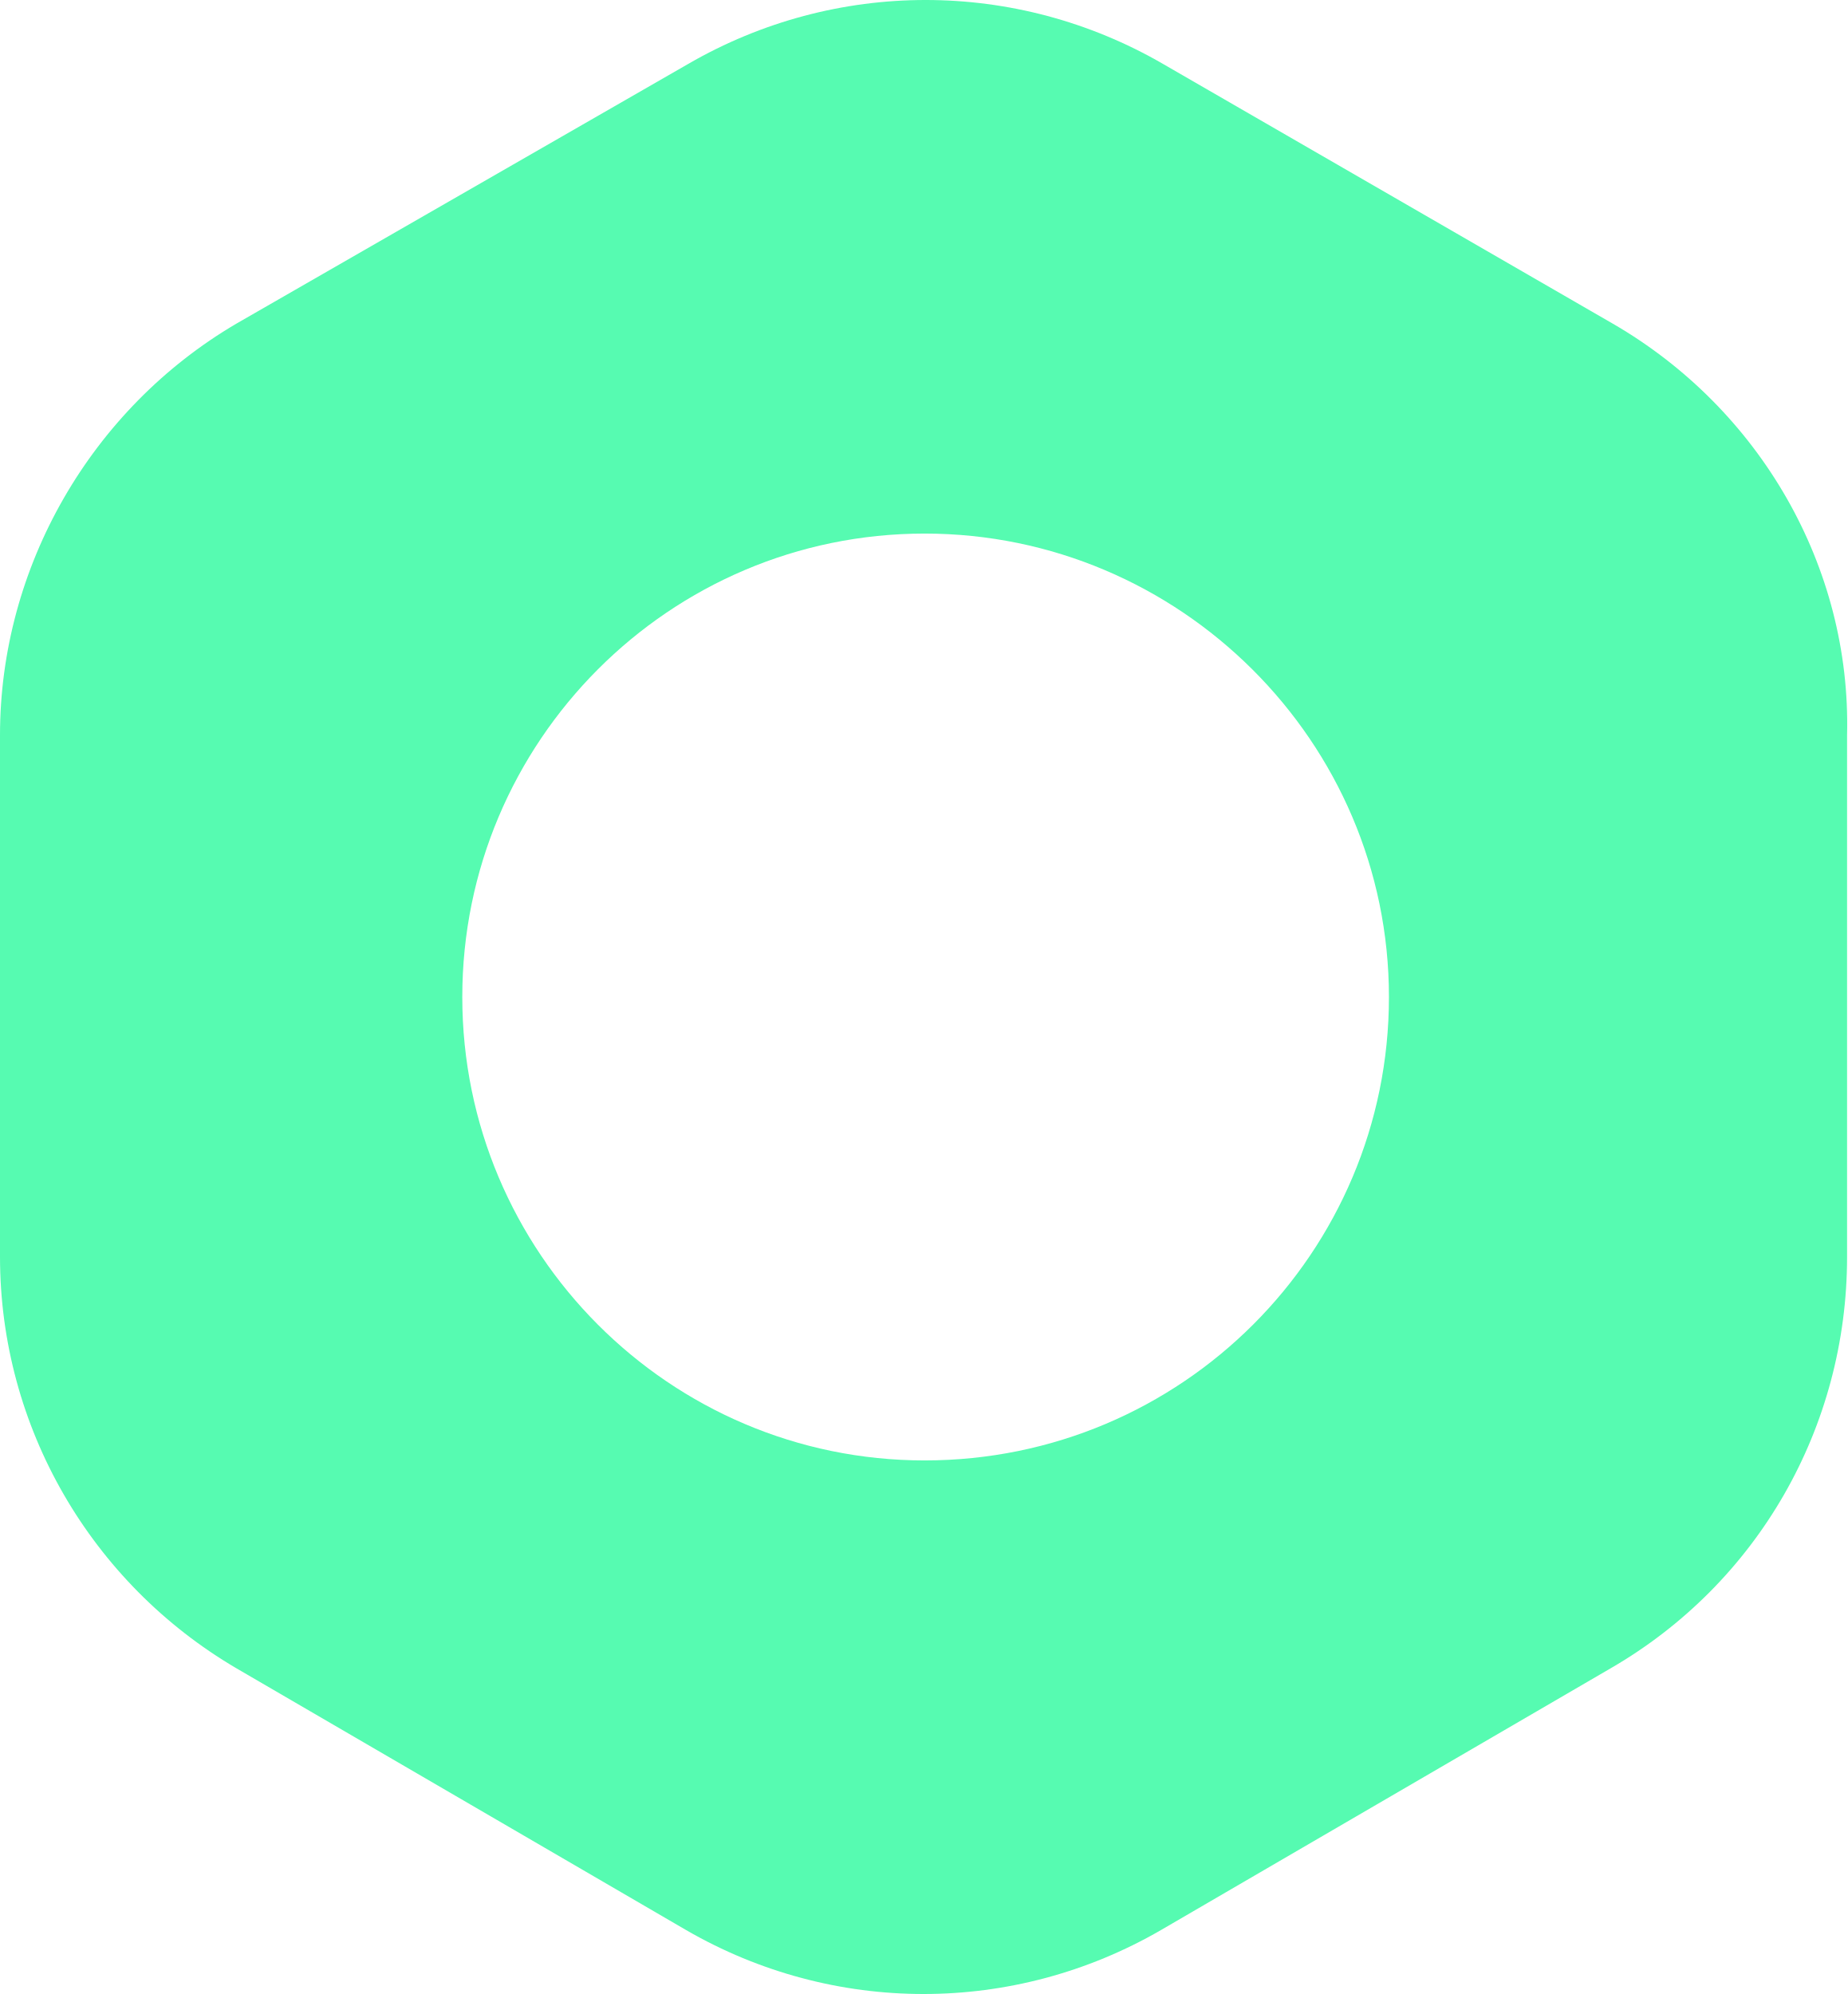
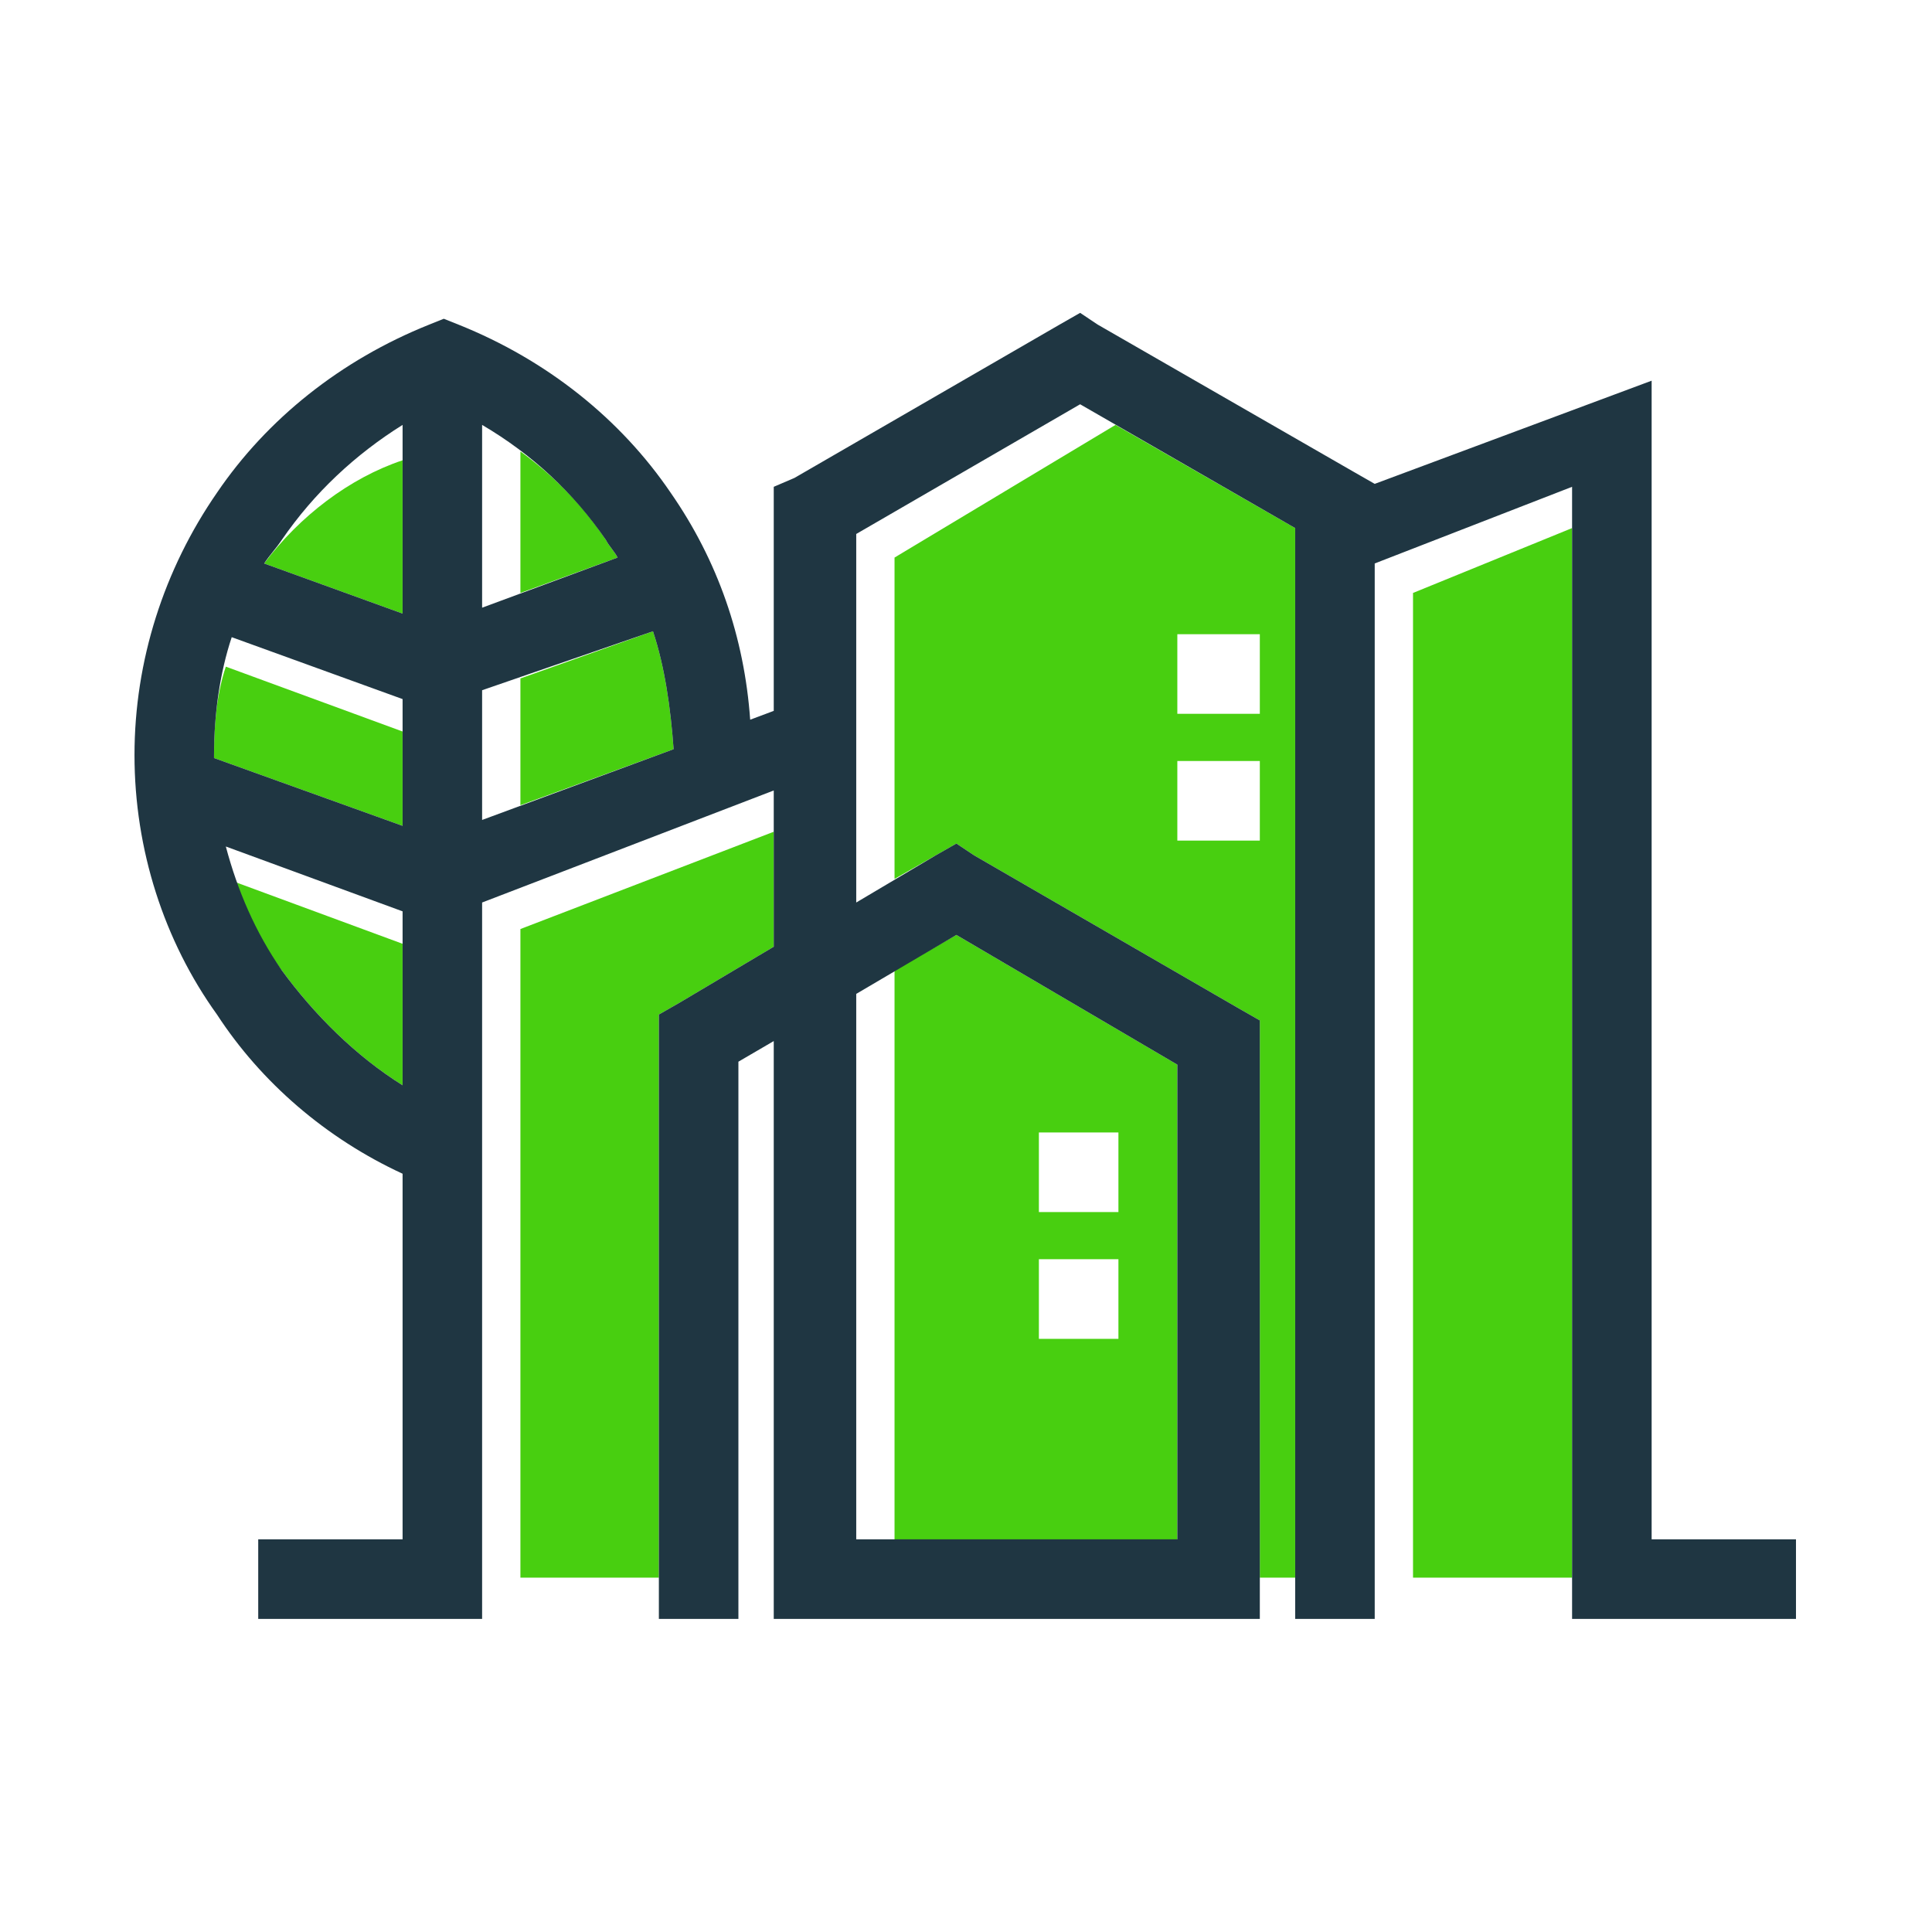
- <svg xmlns="http://www.w3.org/2000/svg" width="214" height="231" viewBox="0 0 214 231" fill="none">
-   <path d="M186.846 37.497L134.731 7.403C117.679 -2.468 96.785 -2.468 79.734 7.403L27.378 37.497C10.567 47.368 0 65.665 0 85.165V145.594C0 165.335 10.567 183.392 27.378 193.262L79.494 223.597C96.545 233.468 117.439 233.468 134.491 223.597L186.606 193.262C203.657 183.392 213.984 165.335 213.984 145.594V85.165C214.465 65.665 203.897 47.368 186.846 37.497ZM107.112 169.187C77.572 169.187 53.556 145.112 53.556 115.5C53.556 85.888 77.572 61.813 107.112 61.813C136.652 61.813 160.909 85.888 160.909 115.5C160.909 145.112 136.892 169.187 107.112 169.187Z" fill="#56FBB1" />
+ <svg xmlns="http://www.w3.org/2000/svg" width="500" zoomAndPan="magnify" viewBox="0 0 375 375" height="500" preserveAspectRatio="xMidYMid meet" version="1.0">
+   <defs>
+     <clipPath id="2c8d3d44f3">
+       <path d="M 26.102 60.727 L 348.602 60.727 L 348.602 314.227 L 26.102 314.227 Z M 26.102 60.727 " clip-rule="nonzero" />
+     </clipPath>
+   </defs>
+   <path fill="#48cf10" d="M 131.887 194.633 L 150.184 183.758 L 150.184 161.441 L 101.012 180.324 L 101.012 306.219 L 127.887 306.219 L 127.887 196.922 Z M 201.648 244.414 L 217.086 244.414 L 217.086 259.867 L 201.648 259.867 Z M 228.52 123.102 L 244.531 123.102 L 244.531 138.551 L 228.52 138.551 Z M 228.52 147.707 L 244.531 147.707 L 244.531 163.16 L 228.52 163.16 Z M 201.648 219.809 L 217.086 219.809 L 217.086 235.262 L 201.648 235.262 Z M 126.742 122.531 L 101.012 131.684 L 101.012 156.293 L 130.746 145.418 C 130.172 137.406 129.027 129.395 126.742 122.531 Z M 101.012 115.09 L 119.879 108.223 C 119.309 107.078 118.164 105.934 117.594 104.789 C 113.02 97.922 107.301 92.203 101.012 87.625 Z M 51.266 109.367 L 78.141 119.098 L 78.141 89.34 C 67.848 92.773 58.125 100.211 51.266 109.367 Z M 78.141 160.297 L 78.141 141.984 L 43.832 129.395 C 42.117 134.547 41.543 140.27 41.543 146.562 L 41.543 147.137 Z M 45.547 171.168 C 47.836 176.891 50.691 183.188 54.695 188.336 C 60.984 196.922 68.992 204.93 78.141 210.652 L 78.141 183.188 Z M 305.141 306.219 L 305.141 102.5 L 274.266 115.09 L 274.266 306.219 Z M 189.066 166.02 L 240.527 195.777 L 244.531 198.066 L 244.531 306.219 L 251.395 306.219 L 251.395 102.5 L 216.512 82.473 L 173.629 108.223 L 173.629 170.598 L 181.633 166.02 L 185.637 163.73 Z M 173.629 306.219 L 228.52 306.219 L 228.52 206.648 L 185.637 181.469 L 173.629 188.336 Z M 173.629 306.219 " fill-opacity="1" fill-rule="evenodd" />
+   <g clip-path="url(#2c8d3d44f3)">
+     <path fill="#1f3642" d="M 127.887 314.227 L 127.887 196.922 L 131.887 194.633 L 150.184 183.758 L 150.184 153.43 L 93.578 175.176 L 93.578 314.227 L 50.121 314.227 L 50.121 298.777 L 78.141 298.777 L 78.141 227.82 C 63.273 220.953 50.691 210.082 42.117 196.922 C 31.824 182.613 26.105 164.875 26.105 146.562 C 26.105 128.254 31.824 110.512 42.117 95.633 C 51.836 81.328 66.133 69.883 83.285 63.016 L 86.145 61.871 L 89.004 63.016 C 106.156 69.883 120.453 81.328 130.172 95.633 C 139.32 108.797 144.469 123.676 145.609 139.695 L 150.184 137.98 L 150.184 94.488 L 154.188 92.773 L 205.648 63.016 L 209.652 60.727 L 213.082 63.016 L 262.828 91.629 L 266.832 93.918 L 320.582 73.891 L 320.582 298.777 L 348.598 298.777 L 348.598 314.227 L 305.141 314.227 L 305.141 94.488 L 266.832 109.367 L 266.832 314.227 L 251.395 314.227 L 251.395 102.5 L 209.652 78.469 L 166.195 103.645 L 166.195 175.176 L 181.633 166.02 L 185.637 163.73 L 189.066 166.02 L 240.527 195.777 L 244.531 198.066 L 244.531 314.227 L 150.184 314.227 L 150.184 202.07 L 143.324 206.074 L 143.324 314.227 Z M 78.141 176.891 L 43.832 164.305 C 46.117 172.887 49.551 180.898 54.695 188.336 C 60.984 196.922 68.992 204.93 78.141 210.652 Z M 41.543 147.137 L 78.141 160.297 L 78.141 135.691 L 44.977 123.676 C 42.688 130.539 41.543 138.551 41.543 146.562 Z M 93.578 117.953 L 119.879 108.223 C 119.309 107.078 118.164 105.934 117.594 104.789 C 111.305 95.633 103.297 88.195 93.578 82.473 Z M 126.742 122.531 L 93.578 133.973 L 93.578 159.152 L 130.746 145.418 C 130.172 137.406 129.027 129.395 126.742 122.531 Z M 51.266 109.367 L 78.141 119.098 L 78.141 82.473 C 68.992 88.195 60.984 95.633 54.695 104.789 C 53.551 106.508 52.41 107.652 51.266 109.367 Z M 185.637 181.469 L 166.195 192.914 L 166.195 298.777 L 228.52 298.777 L 228.52 206.648 Z M 185.637 181.469 " fill-opacity="1" fill-rule="nonzero" />
+   </g>
</svg>
